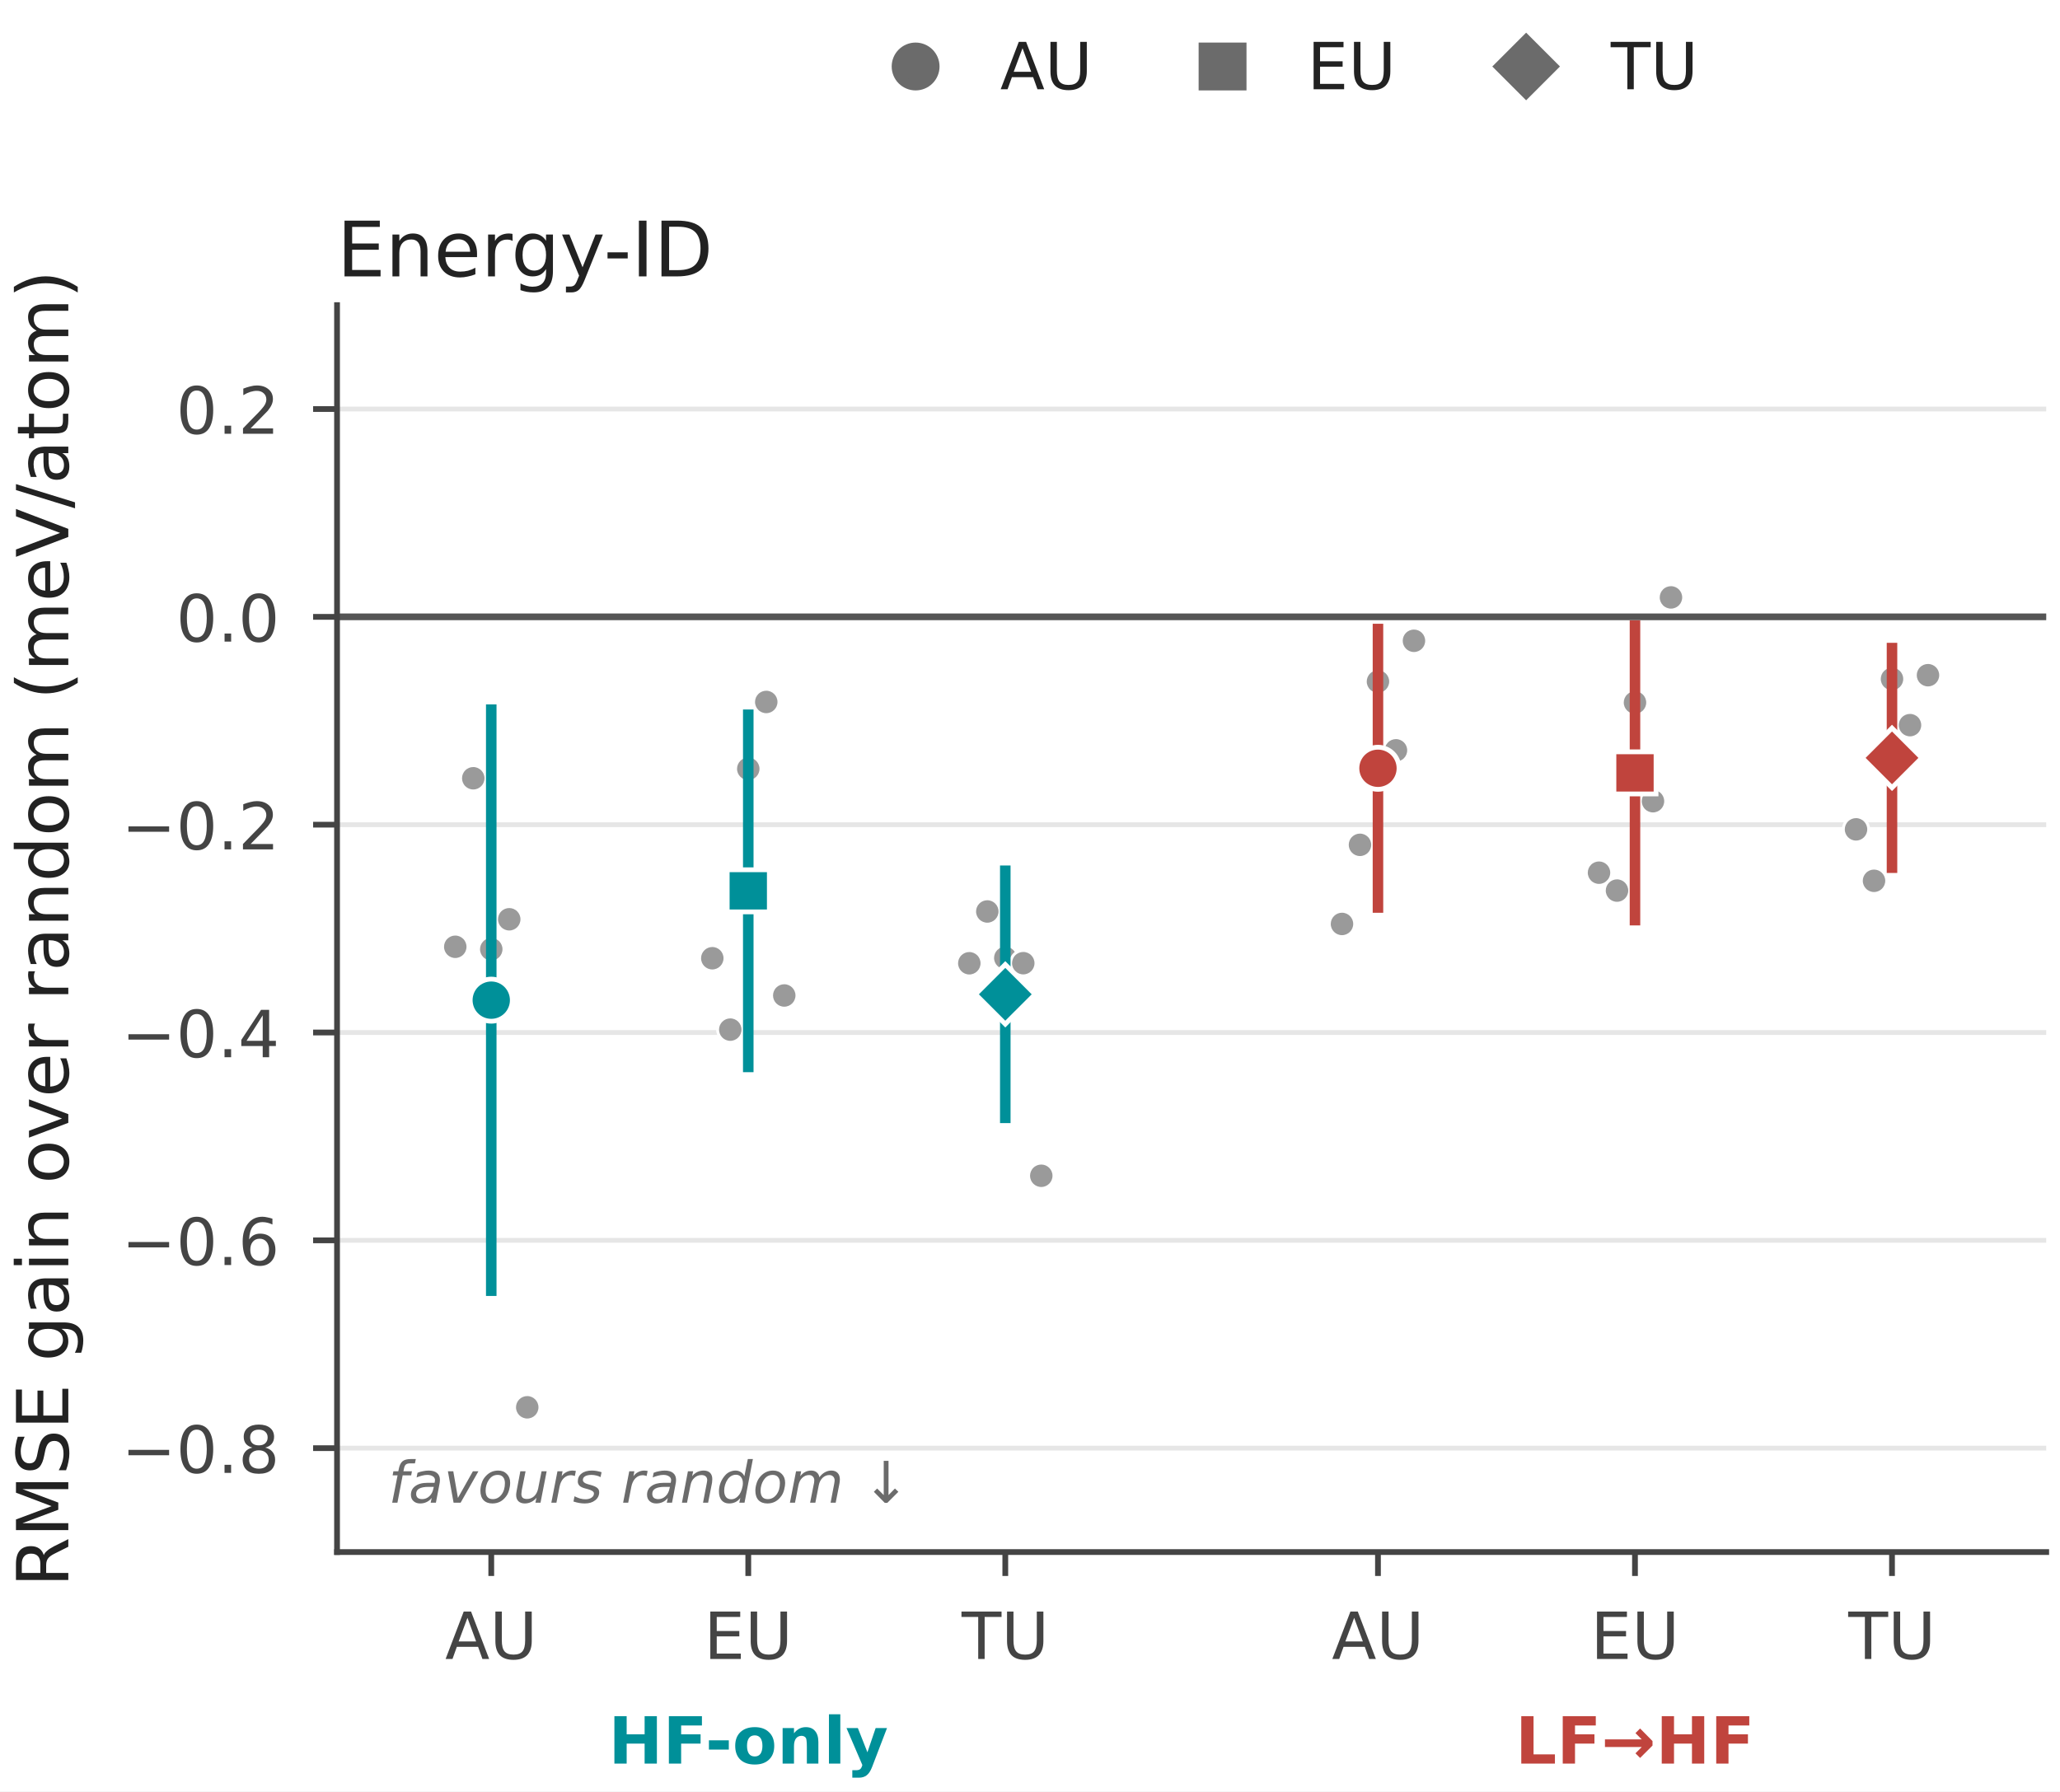
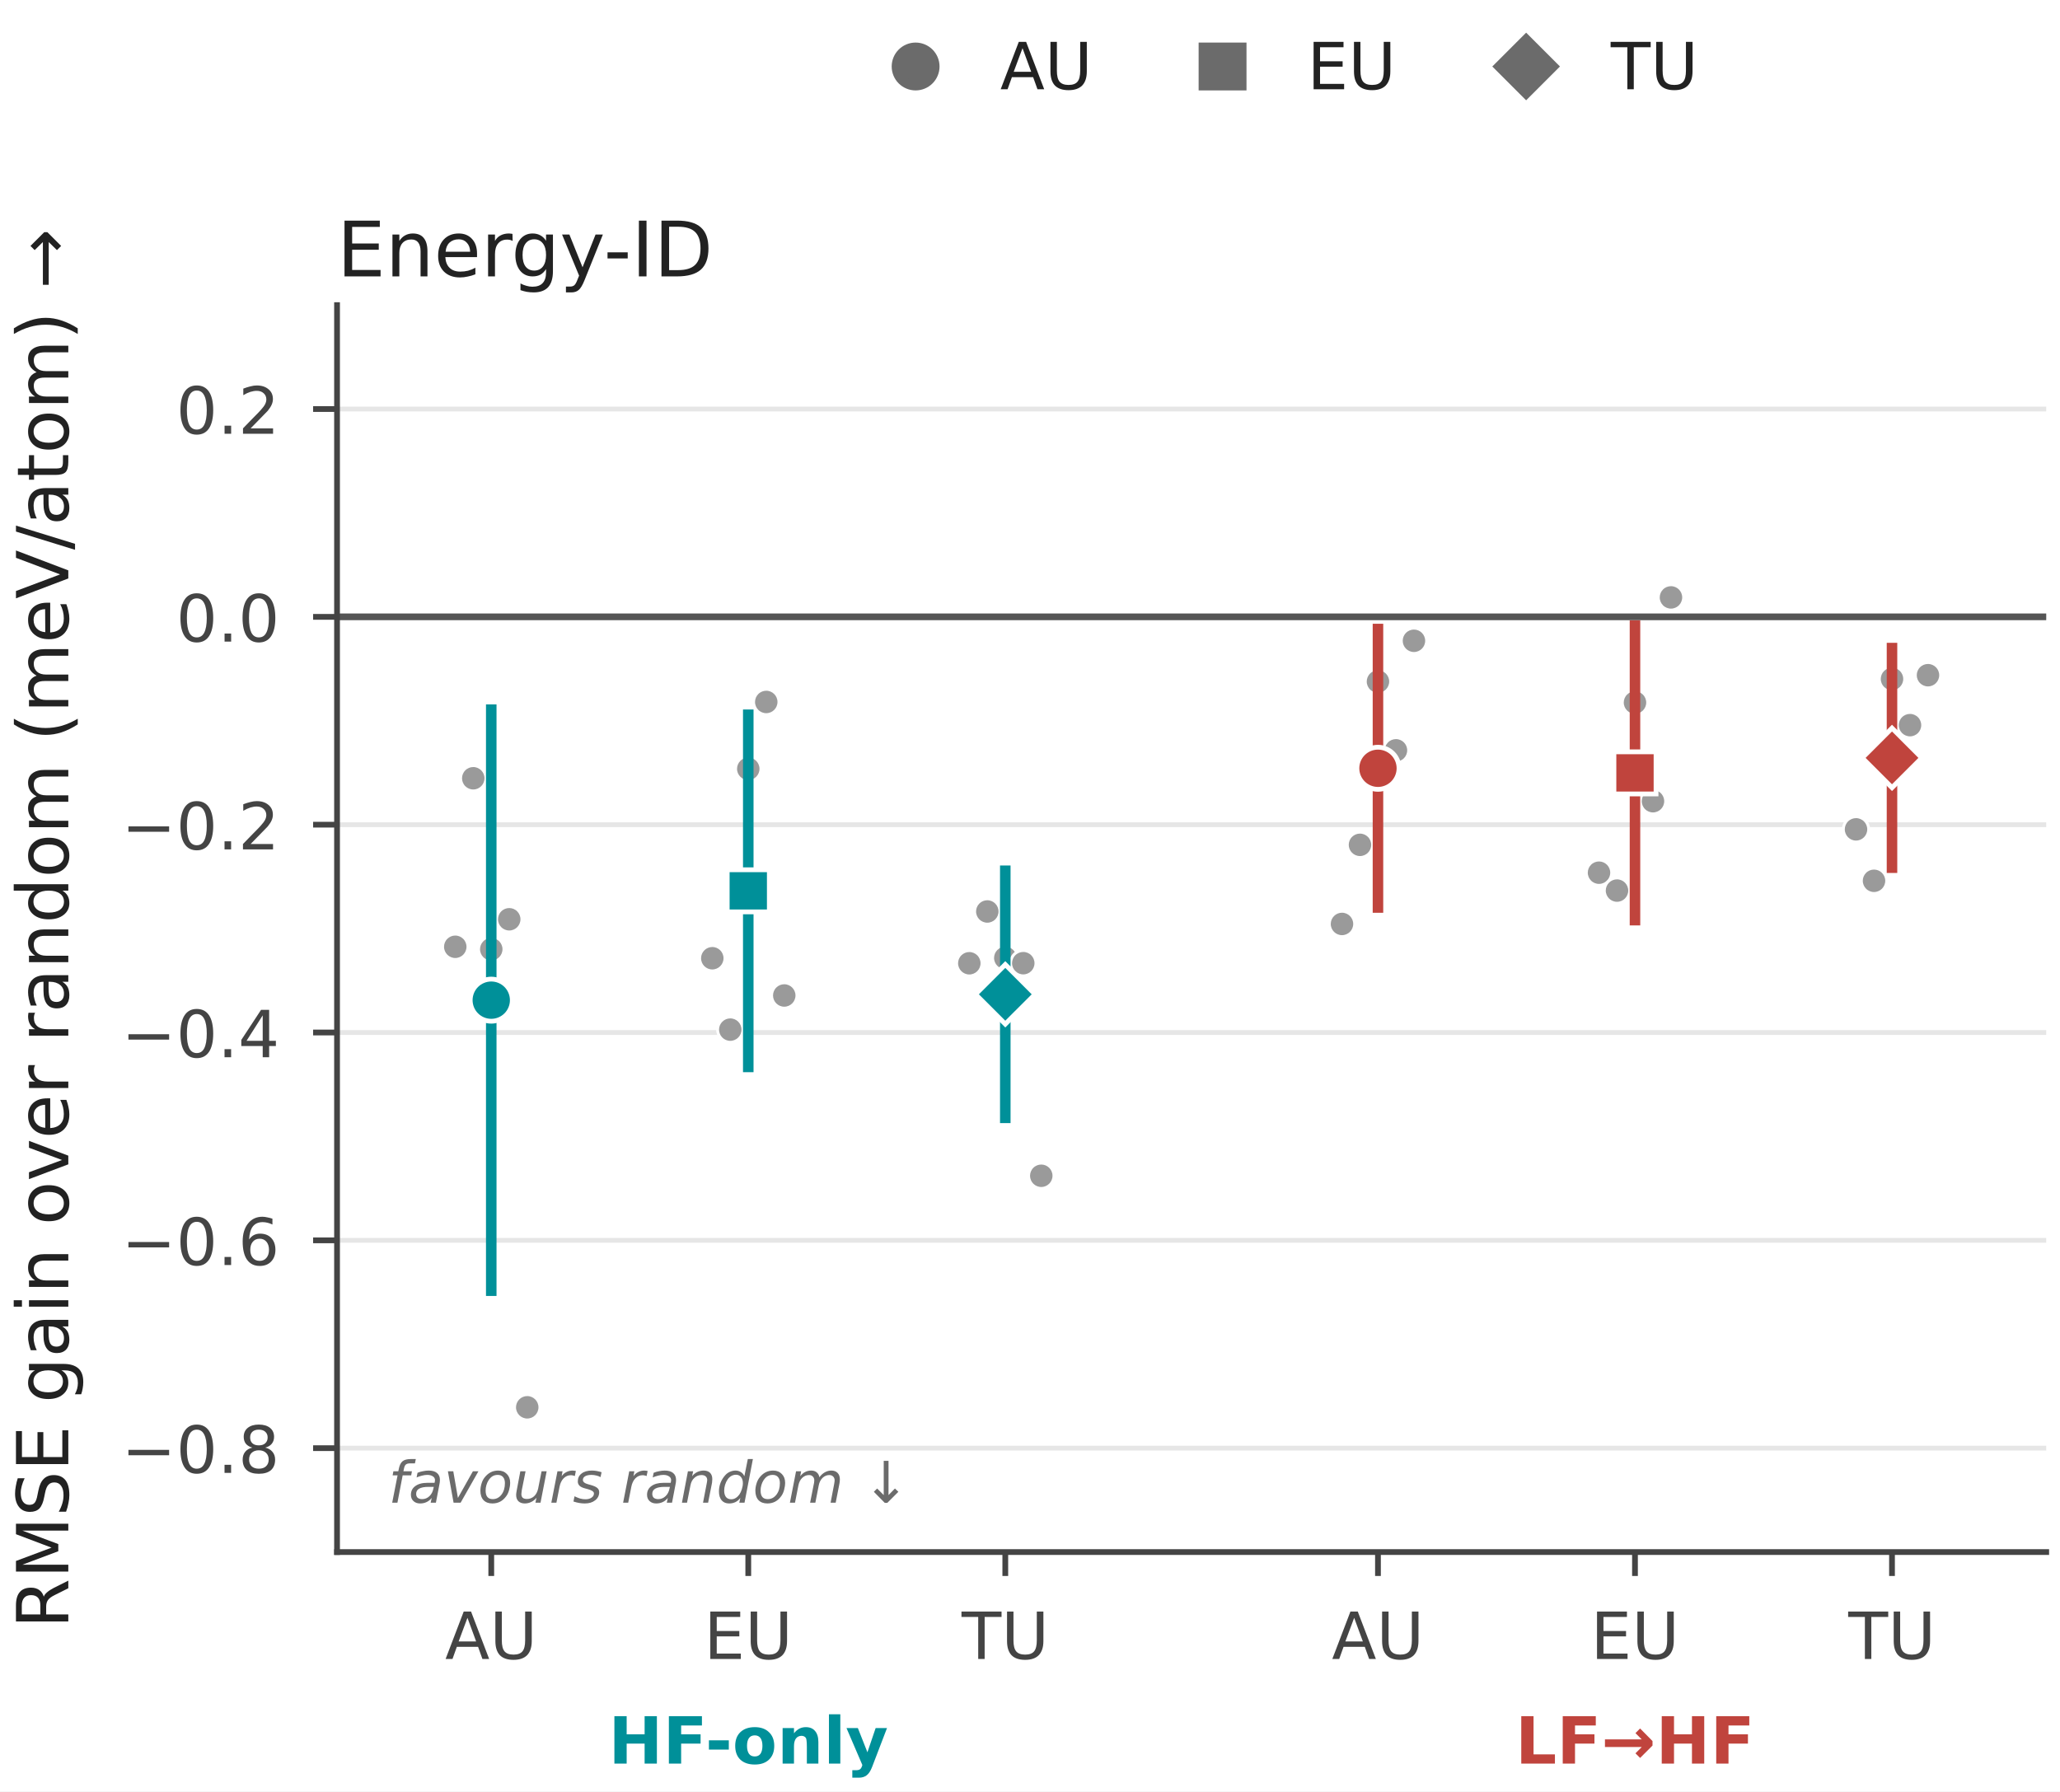
<svg xmlns="http://www.w3.org/2000/svg" xmlns:xlink="http://www.w3.org/1999/xlink" width="215.211pt" height="187.175pt" viewBox="0 0 215.211 187.175" version="1.1">
  <defs>
    <style type="text/css">*{stroke-linejoin: round; stroke-linecap: butt}</style>
  </defs>
  <g id="figure_1">
    <g id="patch_1">
      <path d="M 0 187.175  L 215.211 187.175  L 215.211 0  L 0 0  z " style="fill: #ffffff" />
    </g>
    <g id="axes_1">
      <g id="patch_2">
        <path d="M 35.211 162.164  L 213.771 162.164  L 213.771 31.88  L 35.211 31.88  z " style="fill: #ffffff" />
      </g>
      <g id="matplotlib.axis_1">
        <g id="xtick_1">
          <g id="line2d_1">
            <defs>
-               <path id="m1c9e43142f" d="M 0 0  L 0 2.5  " style="stroke: #444444; stroke-width: 0.6" />
+               <path id="m5321a81d6c" d="M 0 0  L 0 2.5  " style="stroke: #444444; stroke-width: 0.6" />
            </defs>
            <g>
-               <use xlink:href="#m1c9e43142f" x="51.322" y="162.164" style="fill: #444444; stroke: #444444; stroke-width: 0.6" />
+               <use xlink:href="#m5321a81d6c" x="51.322" y="162.164" style="fill: #444444; stroke: #444444; stroke-width: 0.6" />
            </g>
          </g>
          <g id="text_1">
            <text style="font-size: 6.8px; font-family: 'DejaVu Sans'; text-anchor: middle; fill: #444444" x="51.322" y="173.331" transform="rotate(-0 51.32158 173.3309)">AU</text>
          </g>
        </g>
        <g id="xtick_2">
          <g id="line2d_2">
            <g>
-               <use xlink:href="#m1c9e43142f" x="78.173" y="162.164" style="fill: #444444; stroke: #444444; stroke-width: 0.6" />
+               <use xlink:href="#m5321a81d6c" x="78.173" y="162.164" style="fill: #444444; stroke: #444444; stroke-width: 0.6" />
            </g>
          </g>
          <g id="text_2">
            <text style="font-size: 6.8px; font-family: 'DejaVu Sans'; text-anchor: middle; fill: #444444" x="78.173" y="173.331" transform="rotate(-0 78.17271 173.3309)">EU</text>
          </g>
        </g>
        <g id="xtick_3">
          <g id="line2d_3">
            <g>
-               <use xlink:href="#m1c9e43142f" x="105.024" y="162.164" style="fill: #444444; stroke: #444444; stroke-width: 0.6" />
+               <use xlink:href="#m5321a81d6c" x="105.024" y="162.164" style="fill: #444444; stroke: #444444; stroke-width: 0.6" />
            </g>
          </g>
          <g id="text_3">
            <text style="font-size: 6.8px; font-family: 'DejaVu Sans'; text-anchor: middle; fill: #444444" x="105.024" y="173.331" transform="rotate(-0 105.0238 173.3309)">TU</text>
          </g>
        </g>
        <g id="xtick_4">
          <g id="line2d_4">
            <g>
-               <use xlink:href="#m1c9e43142f" x="143.958" y="162.164" style="fill: #444444; stroke: #444444; stroke-width: 0.6" />
+               <use xlink:href="#m5321a81d6c" x="143.958" y="162.164" style="fill: #444444; stroke: #444444; stroke-width: 0.6" />
            </g>
          </g>
          <g id="text_4">
            <text style="font-size: 6.8px; font-family: 'DejaVu Sans'; text-anchor: middle; fill: #444444" x="143.958" y="173.331" transform="rotate(-0 143.958 173.3309)">AU</text>
          </g>
        </g>
        <g id="xtick_5">
          <g id="line2d_5">
            <g>
-               <use xlink:href="#m1c9e43142f" x="170.809" y="162.164" style="fill: #444444; stroke: #444444; stroke-width: 0.6" />
+               <use xlink:href="#m5321a81d6c" x="170.809" y="162.164" style="fill: #444444; stroke: #444444; stroke-width: 0.6" />
            </g>
          </g>
          <g id="text_5">
            <text style="font-size: 6.8px; font-family: 'DejaVu Sans'; text-anchor: middle; fill: #444444" x="170.809" y="173.331" transform="rotate(-0 170.8091 173.3309)">EU</text>
          </g>
        </g>
        <g id="xtick_6">
          <g id="line2d_6">
            <g>
-               <use xlink:href="#m1c9e43142f" x="197.66" y="162.164" style="fill: #444444; stroke: #444444; stroke-width: 0.6" />
+               <use xlink:href="#m5321a81d6c" x="197.66" y="162.164" style="fill: #444444; stroke: #444444; stroke-width: 0.6" />
            </g>
          </g>
          <g id="text_6">
            <text style="font-size: 6.8px; font-family: 'DejaVu Sans'; text-anchor: middle; fill: #444444" x="197.66" y="173.331" transform="rotate(-0 197.6602 173.3309)">TU</text>
          </g>
        </g>
      </g>
      <g id="matplotlib.axis_2">
        <g id="ytick_1">
          <g id="line2d_7">
-             <path d="M 35.211 151.307  L 213.771 151.307  " clip-path="url(#p01d9396329)" style="fill: none; stroke: #e6e6e6; stroke-width: 0.5; stroke-linecap: square" />
+             <path d="M 35.211 151.307  L 213.771 151.307  " clip-path="url(#p7784c821a4)" style="fill: none; stroke: #e6e6e6; stroke-width: 0.5; stroke-linecap: square" />
          </g>
          <g id="line2d_8">
            <defs>
-               <path id="mfb880613bc" d="M 0 0  L -2.5 0  " style="stroke: #444444; stroke-width: 0.6" />
+               <path id="m3f686d7e0d" d="M 0 0  L -2.5 0  " style="stroke: #444444; stroke-width: 0.6" />
            </defs>
            <g>
-               <use xlink:href="#mfb880613bc" x="35.211" y="151.307" style="fill: #444444; stroke: #444444; stroke-width: 0.6" />
+               <use xlink:href="#m3f686d7e0d" x="35.211" y="151.307" style="fill: #444444; stroke: #444444; stroke-width: 0.6" />
            </g>
          </g>
          <g id="text_7">
            <text style="font-size: 6.8px; font-family: 'DejaVu Sans'; text-anchor: end; fill: #444444" x="29.211" y="153.89" transform="rotate(-0 29.21091 153.8905)">−0.8</text>
          </g>
        </g>
        <g id="ytick_2">
          <g id="line2d_9">
-             <path d="M 35.211 129.593  L 213.771 129.593  " clip-path="url(#p01d9396329)" style="fill: none; stroke: #e6e6e6; stroke-width: 0.5; stroke-linecap: square" />
+             <path d="M 35.211 129.593  L 213.771 129.593  " clip-path="url(#p7784c821a4)" style="fill: none; stroke: #e6e6e6; stroke-width: 0.5; stroke-linecap: square" />
          </g>
          <g id="line2d_10">
            <g>
-               <use xlink:href="#mfb880613bc" x="35.211" y="129.593" style="fill: #444444; stroke: #444444; stroke-width: 0.6" />
+               <use xlink:href="#m3f686d7e0d" x="35.211" y="129.593" style="fill: #444444; stroke: #444444; stroke-width: 0.6" />
            </g>
          </g>
          <g id="text_8">
            <text style="font-size: 6.8px; font-family: 'DejaVu Sans'; text-anchor: end; fill: #444444" x="29.211" y="132.176" transform="rotate(-0 29.21091 132.1765)">−0.6</text>
          </g>
        </g>
        <g id="ytick_3">
          <g id="line2d_11">
-             <path d="M 35.211 107.879  L 213.771 107.879  " clip-path="url(#p01d9396329)" style="fill: none; stroke: #e6e6e6; stroke-width: 0.5; stroke-linecap: square" />
+             <path d="M 35.211 107.879  L 213.771 107.879  " clip-path="url(#p7784c821a4)" style="fill: none; stroke: #e6e6e6; stroke-width: 0.5; stroke-linecap: square" />
          </g>
          <g id="line2d_12">
            <g>
-               <use xlink:href="#mfb880613bc" x="35.211" y="107.879" style="fill: #444444; stroke: #444444; stroke-width: 0.6" />
+               <use xlink:href="#m3f686d7e0d" x="35.211" y="107.879" style="fill: #444444; stroke: #444444; stroke-width: 0.6" />
            </g>
          </g>
          <g id="text_9">
            <text style="font-size: 6.8px; font-family: 'DejaVu Sans'; text-anchor: end; fill: #444444" x="29.211" y="110.462" transform="rotate(-0 29.21091 110.4625)">−0.4</text>
          </g>
        </g>
        <g id="ytick_4">
          <g id="line2d_13">
-             <path d="M 35.211 86.165  L 213.771 86.165  " clip-path="url(#p01d9396329)" style="fill: none; stroke: #e6e6e6; stroke-width: 0.5; stroke-linecap: square" />
+             <path d="M 35.211 86.165  L 213.771 86.165  " clip-path="url(#p7784c821a4)" style="fill: none; stroke: #e6e6e6; stroke-width: 0.5; stroke-linecap: square" />
          </g>
          <g id="line2d_14">
            <g>
-               <use xlink:href="#mfb880613bc" x="35.211" y="86.165" style="fill: #444444; stroke: #444444; stroke-width: 0.6" />
+               <use xlink:href="#m3f686d7e0d" x="35.211" y="86.165" style="fill: #444444; stroke: #444444; stroke-width: 0.6" />
            </g>
          </g>
          <g id="text_10">
            <text style="font-size: 6.8px; font-family: 'DejaVu Sans'; text-anchor: end; fill: #444444" x="29.211" y="88.748" transform="rotate(-0 29.21091 88.74847)">−0.2</text>
          </g>
        </g>
        <g id="ytick_5">
          <g id="line2d_15">
-             <path d="M 35.211 64.451  L 213.771 64.451  " clip-path="url(#p01d9396329)" style="fill: none; stroke: #e6e6e6; stroke-width: 0.5; stroke-linecap: square" />
+             <path d="M 35.211 64.451  L 213.771 64.451  " clip-path="url(#p7784c821a4)" style="fill: none; stroke: #e6e6e6; stroke-width: 0.5; stroke-linecap: square" />
          </g>
          <g id="line2d_16">
            <g>
-               <use xlink:href="#mfb880613bc" x="35.211" y="64.451" style="fill: #444444; stroke: #444444; stroke-width: 0.6" />
+               <use xlink:href="#m3f686d7e0d" x="35.211" y="64.451" style="fill: #444444; stroke: #444444; stroke-width: 0.6" />
            </g>
          </g>
          <g id="text_11">
            <text style="font-size: 6.8px; font-family: 'DejaVu Sans'; text-anchor: end; fill: #444444" x="29.211" y="67.034" transform="rotate(-0 29.21091 67.03447)">0.0</text>
          </g>
        </g>
        <g id="ytick_6">
          <g id="line2d_17">
-             <path d="M 35.211 42.737  L 213.771 42.737  " clip-path="url(#p01d9396329)" style="fill: none; stroke: #e6e6e6; stroke-width: 0.5; stroke-linecap: square" />
+             <path d="M 35.211 42.737  L 213.771 42.737  " clip-path="url(#p7784c821a4)" style="fill: none; stroke: #e6e6e6; stroke-width: 0.5; stroke-linecap: square" />
          </g>
          <g id="line2d_18">
            <g>
-               <use xlink:href="#mfb880613bc" x="35.211" y="42.737" style="fill: #444444; stroke: #444444; stroke-width: 0.6" />
+               <use xlink:href="#m3f686d7e0d" x="35.211" y="42.737" style="fill: #444444; stroke: #444444; stroke-width: 0.6" />
            </g>
          </g>
          <g id="text_12">
            <text style="font-size: 6.8px; font-family: 'DejaVu Sans'; text-anchor: end; fill: #444444" x="29.211" y="45.32" transform="rotate(-0 29.21091 45.32047)">0.2</text>
          </g>
        </g>
        <g id="text_13">
-           <text style="font-size: 7.5px; font-family: 'DejaVu Sans'; text-anchor: middle; fill: #222222" x="7.139" y="97.022" transform="rotate(-90 7.138828 97.022)">RMSE gain over random (meV/atom)</text>
+           <text style="font-size: 7.5px; font-family: 'DejaVu Sans'; text-anchor: middle; fill: #222222" x="7.139" y="97.022" transform="rotate(-90 7.138828 97.022)">RMSE gain over random (meV/atom)  →</text>
        </g>
      </g>
      <g id="line2d_19">
-         <path d="M 35.211 64.451  L 213.771 64.451  " clip-path="url(#p01d9396329)" style="fill: none; stroke: #555555; stroke-width: 0.7; stroke-linecap: square" />
+         <path d="M 35.211 64.451  L 213.771 64.451  " clip-path="url(#p7784c821a4)" style="fill: none; stroke: #555555; stroke-width: 0.7; stroke-linecap: square" />
      </g>
      <g id="PathCollection_1">
        <defs>
-           <path id="m50de765e3c" d="M 0 1.323  C 0.351 1.323 0.687 1.183 0.935 0.935  C 1.183 0.687 1.323 0.351 1.323 0  C 1.323 -0.351 1.183 -0.687 0.935 -0.935  C 0.687 -1.183 0.351 -1.323 0 -1.323  C -0.351 -1.323 -0.687 -1.183 -0.935 -0.935  C -1.183 -0.687 -1.323 -0.351 -1.323 0  C -1.323 0.351 -1.183 0.687 -0.935 0.935  C -0.687 1.183 -0.351 1.323 0 1.323  z " style="stroke: #ffffff; stroke-width: 0.3" />
-         </defs>
-         <g clip-path="url(#p01d9396329)">
-           <use xlink:href="#m50de765e3c" x="47.562" y="98.922" style="fill: #9a9a9a; stroke: #ffffff; stroke-width: 0.3" />
-           <use xlink:href="#m50de765e3c" x="49.442" y="81.315" style="fill: #9a9a9a; stroke: #ffffff; stroke-width: 0.3" />
-           <use xlink:href="#m50de765e3c" x="51.322" y="99.177" style="fill: #9a9a9a; stroke: #ffffff; stroke-width: 0.3" />
-           <use xlink:href="#m50de765e3c" x="53.201" y="96.048" style="fill: #9a9a9a; stroke: #ffffff; stroke-width: 0.3" />
-           <use xlink:href="#m50de765e3c" x="55.081" y="147.039" style="fill: #9a9a9a; stroke: #ffffff; stroke-width: 0.3" />
+           <path id="mac4ffb7f6c" d="M 0 1.323  C 0.351 1.323 0.687 1.183 0.935 0.935  C 1.183 0.687 1.323 0.351 1.323 0  C 1.323 -0.351 1.183 -0.687 0.935 -0.935  C 0.687 -1.183 0.351 -1.323 0 -1.323  C -0.351 -1.323 -0.687 -1.183 -0.935 -0.935  C -1.183 -0.687 -1.323 -0.351 -1.323 0  C -1.323 0.351 -1.183 0.687 -0.935 0.935  C -0.687 1.183 -0.351 1.323 0 1.323  z " style="stroke: #ffffff; stroke-width: 0.3" />
+         </defs>
+         <g clip-path="url(#p7784c821a4)">
+           <use xlink:href="#mac4ffb7f6c" x="47.562" y="98.922" style="fill: #9a9a9a; stroke: #ffffff; stroke-width: 0.3" />
+           <use xlink:href="#mac4ffb7f6c" x="49.442" y="81.315" style="fill: #9a9a9a; stroke: #ffffff; stroke-width: 0.3" />
+           <use xlink:href="#mac4ffb7f6c" x="51.322" y="99.177" style="fill: #9a9a9a; stroke: #ffffff; stroke-width: 0.3" />
+           <use xlink:href="#mac4ffb7f6c" x="53.201" y="96.048" style="fill: #9a9a9a; stroke: #ffffff; stroke-width: 0.3" />
+           <use xlink:href="#mac4ffb7f6c" x="55.081" y="147.039" style="fill: #9a9a9a; stroke: #ffffff; stroke-width: 0.3" />
        </g>
      </g>
      <g id="PathCollection_2">
-         <g clip-path="url(#p01d9396329)">
-           <use xlink:href="#m50de765e3c" x="74.414" y="100.119" style="fill: #9a9a9a; stroke: #ffffff; stroke-width: 0.3" />
-           <use xlink:href="#m50de765e3c" x="76.293" y="107.578" style="fill: #9a9a9a; stroke: #ffffff; stroke-width: 0.3" />
-           <use xlink:href="#m50de765e3c" x="78.173" y="80.328" style="fill: #9a9a9a; stroke: #ffffff; stroke-width: 0.3" />
-           <use xlink:href="#m50de765e3c" x="80.052" y="73.343" style="fill: #9a9a9a; stroke: #ffffff; stroke-width: 0.3" />
-           <use xlink:href="#m50de765e3c" x="81.932" y="104.01" style="fill: #9a9a9a; stroke: #ffffff; stroke-width: 0.3" />
+         <g clip-path="url(#p7784c821a4)">
+           <use xlink:href="#mac4ffb7f6c" x="74.414" y="100.119" style="fill: #9a9a9a; stroke: #ffffff; stroke-width: 0.3" />
+           <use xlink:href="#mac4ffb7f6c" x="76.293" y="107.578" style="fill: #9a9a9a; stroke: #ffffff; stroke-width: 0.3" />
+           <use xlink:href="#mac4ffb7f6c" x="78.173" y="80.328" style="fill: #9a9a9a; stroke: #ffffff; stroke-width: 0.3" />
+           <use xlink:href="#mac4ffb7f6c" x="80.052" y="73.343" style="fill: #9a9a9a; stroke: #ffffff; stroke-width: 0.3" />
+           <use xlink:href="#mac4ffb7f6c" x="81.932" y="104.01" style="fill: #9a9a9a; stroke: #ffffff; stroke-width: 0.3" />
        </g>
      </g>
      <g id="PathCollection_3">
-         <g clip-path="url(#p01d9396329)">
-           <use xlink:href="#m50de765e3c" x="101.265" y="100.644" style="fill: #9a9a9a; stroke: #ffffff; stroke-width: 0.3" />
-           <use xlink:href="#m50de765e3c" x="103.144" y="95.233" style="fill: #9a9a9a; stroke: #ffffff; stroke-width: 0.3" />
-           <use xlink:href="#m50de765e3c" x="105.024" y="100.086" style="fill: #9a9a9a; stroke: #ffffff; stroke-width: 0.3" />
-           <use xlink:href="#m50de765e3c" x="106.903" y="100.636" style="fill: #9a9a9a; stroke: #ffffff; stroke-width: 0.3" />
-           <use xlink:href="#m50de765e3c" x="108.783" y="122.847" style="fill: #9a9a9a; stroke: #ffffff; stroke-width: 0.3" />
+         <g clip-path="url(#p7784c821a4)">
+           <use xlink:href="#mac4ffb7f6c" x="101.265" y="100.644" style="fill: #9a9a9a; stroke: #ffffff; stroke-width: 0.3" />
+           <use xlink:href="#mac4ffb7f6c" x="103.144" y="95.233" style="fill: #9a9a9a; stroke: #ffffff; stroke-width: 0.3" />
+           <use xlink:href="#mac4ffb7f6c" x="105.024" y="100.086" style="fill: #9a9a9a; stroke: #ffffff; stroke-width: 0.3" />
+           <use xlink:href="#mac4ffb7f6c" x="106.903" y="100.636" style="fill: #9a9a9a; stroke: #ffffff; stroke-width: 0.3" />
+           <use xlink:href="#mac4ffb7f6c" x="108.783" y="122.847" style="fill: #9a9a9a; stroke: #ffffff; stroke-width: 0.3" />
        </g>
      </g>
      <g id="PathCollection_4">
-         <g clip-path="url(#p01d9396329)">
-           <use xlink:href="#m50de765e3c" x="140.199" y="96.536" style="fill: #9a9a9a; stroke: #ffffff; stroke-width: 0.3" />
-           <use xlink:href="#m50de765e3c" x="142.078" y="88.27" style="fill: #9a9a9a; stroke: #ffffff; stroke-width: 0.3" />
-           <use xlink:href="#m50de765e3c" x="143.958" y="71.208" style="fill: #9a9a9a; stroke: #ffffff; stroke-width: 0.3" />
-           <use xlink:href="#m50de765e3c" x="145.838" y="78.396" style="fill: #9a9a9a; stroke: #ffffff; stroke-width: 0.3" />
-           <use xlink:href="#m50de765e3c" x="147.717" y="66.951" style="fill: #9a9a9a; stroke: #ffffff; stroke-width: 0.3" />
+         <g clip-path="url(#p7784c821a4)">
+           <use xlink:href="#mac4ffb7f6c" x="140.199" y="96.536" style="fill: #9a9a9a; stroke: #ffffff; stroke-width: 0.3" />
+           <use xlink:href="#mac4ffb7f6c" x="142.078" y="88.27" style="fill: #9a9a9a; stroke: #ffffff; stroke-width: 0.3" />
+           <use xlink:href="#mac4ffb7f6c" x="143.958" y="71.208" style="fill: #9a9a9a; stroke: #ffffff; stroke-width: 0.3" />
+           <use xlink:href="#mac4ffb7f6c" x="145.838" y="78.396" style="fill: #9a9a9a; stroke: #ffffff; stroke-width: 0.3" />
+           <use xlink:href="#mac4ffb7f6c" x="147.717" y="66.951" style="fill: #9a9a9a; stroke: #ffffff; stroke-width: 0.3" />
        </g>
      </g>
      <g id="PathCollection_5">
-         <g clip-path="url(#p01d9396329)">
-           <use xlink:href="#m50de765e3c" x="167.05" y="91.181" style="fill: #9a9a9a; stroke: #ffffff; stroke-width: 0.3" />
-           <use xlink:href="#m50de765e3c" x="168.93" y="93.05" style="fill: #9a9a9a; stroke: #ffffff; stroke-width: 0.3" />
-           <use xlink:href="#m50de765e3c" x="170.809" y="73.404" style="fill: #9a9a9a; stroke: #ffffff; stroke-width: 0.3" />
-           <use xlink:href="#m50de765e3c" x="172.689" y="83.712" style="fill: #9a9a9a; stroke: #ffffff; stroke-width: 0.3" />
-           <use xlink:href="#m50de765e3c" x="174.568" y="62.418" style="fill: #9a9a9a; stroke: #ffffff; stroke-width: 0.3" />
+         <g clip-path="url(#p7784c821a4)">
+           <use xlink:href="#mac4ffb7f6c" x="167.05" y="91.181" style="fill: #9a9a9a; stroke: #ffffff; stroke-width: 0.3" />
+           <use xlink:href="#mac4ffb7f6c" x="168.93" y="93.05" style="fill: #9a9a9a; stroke: #ffffff; stroke-width: 0.3" />
+           <use xlink:href="#mac4ffb7f6c" x="170.809" y="73.404" style="fill: #9a9a9a; stroke: #ffffff; stroke-width: 0.3" />
+           <use xlink:href="#mac4ffb7f6c" x="172.689" y="83.712" style="fill: #9a9a9a; stroke: #ffffff; stroke-width: 0.3" />
+           <use xlink:href="#mac4ffb7f6c" x="174.568" y="62.418" style="fill: #9a9a9a; stroke: #ffffff; stroke-width: 0.3" />
        </g>
      </g>
      <g id="PathCollection_6">
-         <g clip-path="url(#p01d9396329)">
-           <use xlink:href="#m50de765e3c" x="193.901" y="86.653" style="fill: #9a9a9a; stroke: #ffffff; stroke-width: 0.3" />
-           <use xlink:href="#m50de765e3c" x="195.781" y="92.028" style="fill: #9a9a9a; stroke: #ffffff; stroke-width: 0.3" />
-           <use xlink:href="#m50de765e3c" x="197.66" y="70.939" style="fill: #9a9a9a; stroke: #ffffff; stroke-width: 0.3" />
-           <use xlink:href="#m50de765e3c" x="199.54" y="75.764" style="fill: #9a9a9a; stroke: #ffffff; stroke-width: 0.3" />
-           <use xlink:href="#m50de765e3c" x="201.419" y="70.546" style="fill: #9a9a9a; stroke: #ffffff; stroke-width: 0.3" />
+         <g clip-path="url(#p7784c821a4)">
+           <use xlink:href="#mac4ffb7f6c" x="193.901" y="86.653" style="fill: #9a9a9a; stroke: #ffffff; stroke-width: 0.3" />
+           <use xlink:href="#mac4ffb7f6c" x="195.781" y="92.028" style="fill: #9a9a9a; stroke: #ffffff; stroke-width: 0.3" />
+           <use xlink:href="#mac4ffb7f6c" x="197.66" y="70.939" style="fill: #9a9a9a; stroke: #ffffff; stroke-width: 0.3" />
+           <use xlink:href="#mac4ffb7f6c" x="199.54" y="75.764" style="fill: #9a9a9a; stroke: #ffffff; stroke-width: 0.3" />
+           <use xlink:href="#mac4ffb7f6c" x="201.419" y="70.546" style="fill: #9a9a9a; stroke: #ffffff; stroke-width: 0.3" />
        </g>
      </g>
      <g id="patch_3">
        <path d="M 35.211 162.164  L 35.211 31.88  " style="fill: none; stroke: #444444; stroke-width: 0.6; stroke-linejoin: miter; stroke-linecap: square" />
      </g>
      <g id="patch_4">
        <path d="M 35.211 162.164  L 213.771 162.164  " style="fill: none; stroke: #444444; stroke-width: 0.6; stroke-linejoin: miter; stroke-linecap: square" />
      </g>
      <g id="LineCollection_1">
-         <path d="M 51.322 135.405  L 51.322 73.596  " clip-path="url(#p01d9396329)" style="fill: none; stroke: #009099; stroke-width: 1.1" />
+         <path d="M 51.322 135.405  L 51.322 73.596  " clip-path="url(#p7784c821a4)" style="fill: none; stroke: #009099; stroke-width: 1.1" />
      </g>
      <g id="LineCollection_2">
-         <path d="M 78.173 112.022  L 78.173 74.129  " clip-path="url(#p01d9396329)" style="fill: none; stroke: #009099; stroke-width: 1.1" />
+         <path d="M 78.173 112.022  L 78.173 74.129  " clip-path="url(#p7784c821a4)" style="fill: none; stroke: #009099; stroke-width: 1.1" />
      </g>
      <g id="LineCollection_3">
-         <path d="M 105.024 117.347  L 105.024 90.431  " clip-path="url(#p01d9396329)" style="fill: none; stroke: #009099; stroke-width: 1.1" />
+         <path d="M 105.024 117.347  L 105.024 90.431  " clip-path="url(#p7784c821a4)" style="fill: none; stroke: #009099; stroke-width: 1.1" />
      </g>
      <g id="LineCollection_4">
-         <path d="M 143.958 95.372  L 143.958 65.171  " clip-path="url(#p01d9396329)" style="fill: none; stroke: #c0443d; stroke-width: 1.1" />
+         <path d="M 143.958 95.372  L 143.958 65.171  " clip-path="url(#p7784c821a4)" style="fill: none; stroke: #c0443d; stroke-width: 1.1" />
      </g>
      <g id="LineCollection_5">
-         <path d="M 170.809 96.69  L 170.809 64.817  " clip-path="url(#p01d9396329)" style="fill: none; stroke: #c0443d; stroke-width: 1.1" />
+         <path d="M 170.809 96.69  L 170.809 64.817  " clip-path="url(#p7784c821a4)" style="fill: none; stroke: #c0443d; stroke-width: 1.1" />
      </g>
      <g id="LineCollection_6">
-         <path d="M 197.66 91.209  L 197.66 67.163  " clip-path="url(#p01d9396329)" style="fill: none; stroke: #c0443d; stroke-width: 1.1" />
+         <path d="M 197.66 91.209  L 197.66 67.163  " clip-path="url(#p7784c821a4)" style="fill: none; stroke: #c0443d; stroke-width: 1.1" />
      </g>
      <g id="text_14">
        <text style="font-weight: 700; font-size: 6.8px; font-family: 'DejaVu Sans'; text-anchor: middle; fill: #009099" x="78.173" y="184.268" transform="rotate(-0 78.17271 184.2679)">HF-only</text>
      </g>
      <g id="text_15">
        <text style="font-weight: 700; font-size: 6.8px; font-family: 'DejaVu Sans'; text-anchor: middle; fill: #c0443d" x="170.809" y="184.268" transform="rotate(-0 170.8091 184.2679)">LF→HF</text>
      </g>
      <g id="text_16">
        <text style="font-style: italic; font-size: 6px; font-family: 'DejaVu Sans'; text-anchor: start; fill: #6b6b6b" x="40.568" y="157.008" transform="rotate(-0 40.56771 157.0077)">favours random ↓</text>
      </g>
      <g id="text_17">
        <text style="font-size: 8px; font-family: 'DejaVu Sans'; text-anchor: start; fill: #222222" x="35.211" y="28.88" transform="rotate(-0 35.21091 28.88)">Energy-ID</text>
      </g>
      <g id="line2d_20">
        <defs>
-           <path id="m69a546a217" d="M 0 2.2  C 0.583 2.2 1.143 1.968 1.556 1.556  C 1.968 1.143 2.2 0.583 2.2 0  C 2.2 -0.583 1.968 -1.143 1.556 -1.556  C 1.143 -1.968 0.583 -2.2 0 -2.2  C -0.583 -2.2 -1.143 -1.968 -1.556 -1.556  C -1.968 -1.143 -2.2 -0.583 -2.2 0  C -2.2 0.583 -1.968 1.143 -1.556 1.556  C -1.143 1.968 -0.583 2.2 0 2.2  z " style="stroke: #ffffff; stroke-width: 0.5" />
-         </defs>
-         <g clip-path="url(#p01d9396329)">
-           <use xlink:href="#m69a546a217" x="51.322" y="104.5" style="fill: #009099; stroke: #ffffff; stroke-width: 0.5" />
+           <path id="m22cd8efd8a" d="M 0 2.2  C 0.583 2.2 1.143 1.968 1.556 1.556  C 1.968 1.143 2.2 0.583 2.2 0  C 2.2 -0.583 1.968 -1.143 1.556 -1.556  C 1.143 -1.968 0.583 -2.2 0 -2.2  C -0.583 -2.2 -1.143 -1.968 -1.556 -1.556  C -1.968 -1.143 -2.2 -0.583 -2.2 0  C -2.2 0.583 -1.968 1.143 -1.556 1.556  C -1.143 1.968 -0.583 2.2 0 2.2  z " style="stroke: #ffffff; stroke-width: 0.5" />
+         </defs>
+         <g clip-path="url(#p7784c821a4)">
+           <use xlink:href="#m22cd8efd8a" x="51.322" y="104.5" style="fill: #009099; stroke: #ffffff; stroke-width: 0.5" />
        </g>
      </g>
      <g id="line2d_21">
        <defs>
-           <path id="m601671a7e2" d="M -2.2 2.2  L 2.2 2.2  L 2.2 -2.2  L -2.2 -2.2  z " style="stroke: #ffffff; stroke-width: 0.5; stroke-linejoin: miter" />
-         </defs>
-         <g clip-path="url(#p01d9396329)">
-           <use xlink:href="#m601671a7e2" x="78.173" y="93.076" style="fill: #009099; stroke: #ffffff; stroke-width: 0.5; stroke-linejoin: miter" />
+           <path id="m558e2839cd" d="M -2.2 2.2  L 2.2 2.2  L 2.2 -2.2  L -2.2 -2.2  z " style="stroke: #ffffff; stroke-width: 0.5; stroke-linejoin: miter" />
+         </defs>
+         <g clip-path="url(#p7784c821a4)">
+           <use xlink:href="#m558e2839cd" x="78.173" y="93.076" style="fill: #009099; stroke: #ffffff; stroke-width: 0.5; stroke-linejoin: miter" />
        </g>
      </g>
      <g id="line2d_22">
        <defs>
-           <path id="mac4a76e290" d="M -0 3.111  L 3.111 0  L 0 -3.111  L -3.111 -0  z " style="stroke: #ffffff; stroke-width: 0.5; stroke-linejoin: miter" />
-         </defs>
-         <g clip-path="url(#p01d9396329)">
-           <use xlink:href="#mac4a76e290" x="105.024" y="103.889" style="fill: #009099; stroke: #ffffff; stroke-width: 0.5; stroke-linejoin: miter" />
+           <path id="m8bbff8c906" d="M -0 3.111  L 3.111 0  L 0 -3.111  L -3.111 -0  z " style="stroke: #ffffff; stroke-width: 0.5; stroke-linejoin: miter" />
+         </defs>
+         <g clip-path="url(#p7784c821a4)">
+           <use xlink:href="#m8bbff8c906" x="105.024" y="103.889" style="fill: #009099; stroke: #ffffff; stroke-width: 0.5; stroke-linejoin: miter" />
        </g>
      </g>
      <g id="line2d_23">
        <defs>
-           <path id="m2e84424bce" d="M 0 2.2  C 0.583 2.2 1.143 1.968 1.556 1.556  C 1.968 1.143 2.2 0.583 2.2 0  C 2.2 -0.583 1.968 -1.143 1.556 -1.556  C 1.143 -1.968 0.583 -2.2 0 -2.2  C -0.583 -2.2 -1.143 -1.968 -1.556 -1.556  C -1.968 -1.143 -2.2 -0.583 -2.2 0  C -2.2 0.583 -1.968 1.143 -1.556 1.556  C -1.143 1.968 -0.583 2.2 0 2.2  z " style="stroke: #ffffff; stroke-width: 0.5" />
-         </defs>
-         <g clip-path="url(#p01d9396329)">
-           <use xlink:href="#m2e84424bce" x="143.958" y="80.272" style="fill: #c0443d; stroke: #ffffff; stroke-width: 0.5" />
+           <path id="m3ae4238536" d="M 0 2.2  C 0.583 2.2 1.143 1.968 1.556 1.556  C 1.968 1.143 2.2 0.583 2.2 0  C 2.2 -0.583 1.968 -1.143 1.556 -1.556  C 1.143 -1.968 0.583 -2.2 0 -2.2  C -0.583 -2.2 -1.143 -1.968 -1.556 -1.556  C -1.968 -1.143 -2.2 -0.583 -2.2 0  C -2.2 0.583 -1.968 1.143 -1.556 1.556  C -1.143 1.968 -0.583 2.2 0 2.2  z " style="stroke: #ffffff; stroke-width: 0.5" />
+         </defs>
+         <g clip-path="url(#p7784c821a4)">
+           <use xlink:href="#m3ae4238536" x="143.958" y="80.272" style="fill: #c0443d; stroke: #ffffff; stroke-width: 0.5" />
        </g>
      </g>
      <g id="line2d_24">
        <defs>
-           <path id="m855f6a5a27" d="M -2.2 2.2  L 2.2 2.2  L 2.2 -2.2  L -2.2 -2.2  z " style="stroke: #ffffff; stroke-width: 0.5; stroke-linejoin: miter" />
-         </defs>
-         <g clip-path="url(#p01d9396329)">
-           <use xlink:href="#m855f6a5a27" x="170.809" y="80.753" style="fill: #c0443d; stroke: #ffffff; stroke-width: 0.5; stroke-linejoin: miter" />
+           <path id="md464d3b6b1" d="M -2.2 2.2  L 2.2 2.2  L 2.2 -2.2  L -2.2 -2.2  z " style="stroke: #ffffff; stroke-width: 0.5; stroke-linejoin: miter" />
+         </defs>
+         <g clip-path="url(#p7784c821a4)">
+           <use xlink:href="#md464d3b6b1" x="170.809" y="80.753" style="fill: #c0443d; stroke: #ffffff; stroke-width: 0.5; stroke-linejoin: miter" />
        </g>
      </g>
      <g id="line2d_25">
        <defs>
-           <path id="m6e82ad2a52" d="M -0 3.111  L 3.111 0  L 0 -3.111  L -3.111 -0  z " style="stroke: #ffffff; stroke-width: 0.5; stroke-linejoin: miter" />
-         </defs>
-         <g clip-path="url(#p01d9396329)">
-           <use xlink:href="#m6e82ad2a52" x="197.66" y="79.186" style="fill: #c0443d; stroke: #ffffff; stroke-width: 0.5; stroke-linejoin: miter" />
+           <path id="m4e228d011b" d="M -0 3.111  L 3.111 0  L 0 -3.111  L -3.111 -0  z " style="stroke: #ffffff; stroke-width: 0.5; stroke-linejoin: miter" />
+         </defs>
+         <g clip-path="url(#p7784c821a4)">
+           <use xlink:href="#m4e228d011b" x="197.66" y="79.186" style="fill: #c0443d; stroke: #ffffff; stroke-width: 0.5; stroke-linejoin: miter" />
        </g>
      </g>
    </g>
    <g id="legend_1">
      <g id="line2d_26">
        <defs>
-           <path id="m4318af9262" d="M 0 2  C 0.53 2 1.039 1.789 1.414 1.414  C 1.789 1.039 2 0.53 2 0  C 2 -0.53 1.789 -1.039 1.414 -1.414  C 1.039 -1.789 0.53 -2 0 -2  C -0.53 -2 -1.039 -1.789 -1.414 -1.414  C -1.789 -1.039 -2 -0.53 -2 0  C -2 0.53 -1.789 1.039 -1.414 1.414  C -1.039 1.789 -0.53 2 0 2  z " style="stroke: #6b6b6b" />
+           <path id="m2daf30156d" d="M 0 2  C 0.53 2 1.039 1.789 1.414 1.414  C 1.789 1.039 2 0.53 2 0  C 2 -0.53 1.789 -1.039 1.414 -1.414  C 1.039 -1.789 0.53 -2 0 -2  C -0.53 -2 -1.039 -1.789 -1.414 -1.414  C -1.789 -1.039 -2 -0.53 -2 0  C -2 0.53 -1.789 1.039 -1.414 1.414  C -1.039 1.789 -0.53 2 0 2  z " style="stroke: #6b6b6b" />
        </defs>
        <g>
-           <use xlink:href="#m4318af9262" x="95.655" y="6.947" style="fill: #6b6b6b; stroke: #6b6b6b" />
+           <use xlink:href="#m2daf30156d" x="95.655" y="6.947" style="fill: #6b6b6b; stroke: #6b6b6b" />
        </g>
      </g>
      <g id="text_18">
        <text style="font-size: 6.8px; font-family: 'DejaVu Sans'; text-anchor: start; fill: #222222" x="104.495" y="9.327" transform="rotate(-0 104.4949 9.326937)">AU</text>
      </g>
      <g id="line2d_27">
        <defs>
-           <path id="m32c67745d5" d="M -2 2  L 2 2  L 2 -2  L -2 -2  z " style="stroke: #6b6b6b; stroke-linejoin: miter" />
+           <path id="m26d37e82da" d="M -2 2  L 2 2  L 2 -2  L -2 -2  z " style="stroke: #6b6b6b; stroke-linejoin: miter" />
        </defs>
        <g>
-           <use xlink:href="#m32c67745d5" x="127.723" y="6.947" style="fill: #6b6b6b; stroke: #6b6b6b; stroke-linejoin: miter" />
+           <use xlink:href="#m26d37e82da" x="127.723" y="6.947" style="fill: #6b6b6b; stroke: #6b6b6b; stroke-linejoin: miter" />
        </g>
      </g>
      <g id="text_19">
        <text style="font-size: 6.8px; font-family: 'DejaVu Sans'; text-anchor: start; fill: #222222" x="136.563" y="9.327" transform="rotate(-0 136.5633 9.326937)">EU</text>
      </g>
      <g id="line2d_28">
        <defs>
-           <path id="m5c939bc4c6" d="M -0 2.828  L 2.828 0  L 0 -2.828  L -2.828 -0  z " style="stroke: #6b6b6b; stroke-linejoin: miter" />
+           <path id="m4689bc7c13" d="M -0 2.828  L 2.828 0  L 0 -2.828  L -2.828 -0  z " style="stroke: #6b6b6b; stroke-linejoin: miter" />
        </defs>
        <g>
-           <use xlink:href="#m5c939bc4c6" x="159.437" y="6.947" style="fill: #6b6b6b; stroke: #6b6b6b; stroke-linejoin: miter" />
+           <use xlink:href="#m4689bc7c13" x="159.437" y="6.947" style="fill: #6b6b6b; stroke: #6b6b6b; stroke-linejoin: miter" />
        </g>
      </g>
      <g id="text_20">
        <text style="font-size: 6.8px; font-family: 'DejaVu Sans'; text-anchor: start; fill: #222222" x="168.277" y="9.327" transform="rotate(-0 168.2768 9.326937)">TU</text>
      </g>
    </g>
  </g>
  <defs>
-     <clipPath id="p01d9396329">
+     <clipPath id="p7784c821a4">
      <rect x="35.211" y="31.88" width="178.56" height="130.284" />
    </clipPath>
  </defs>
</svg>
